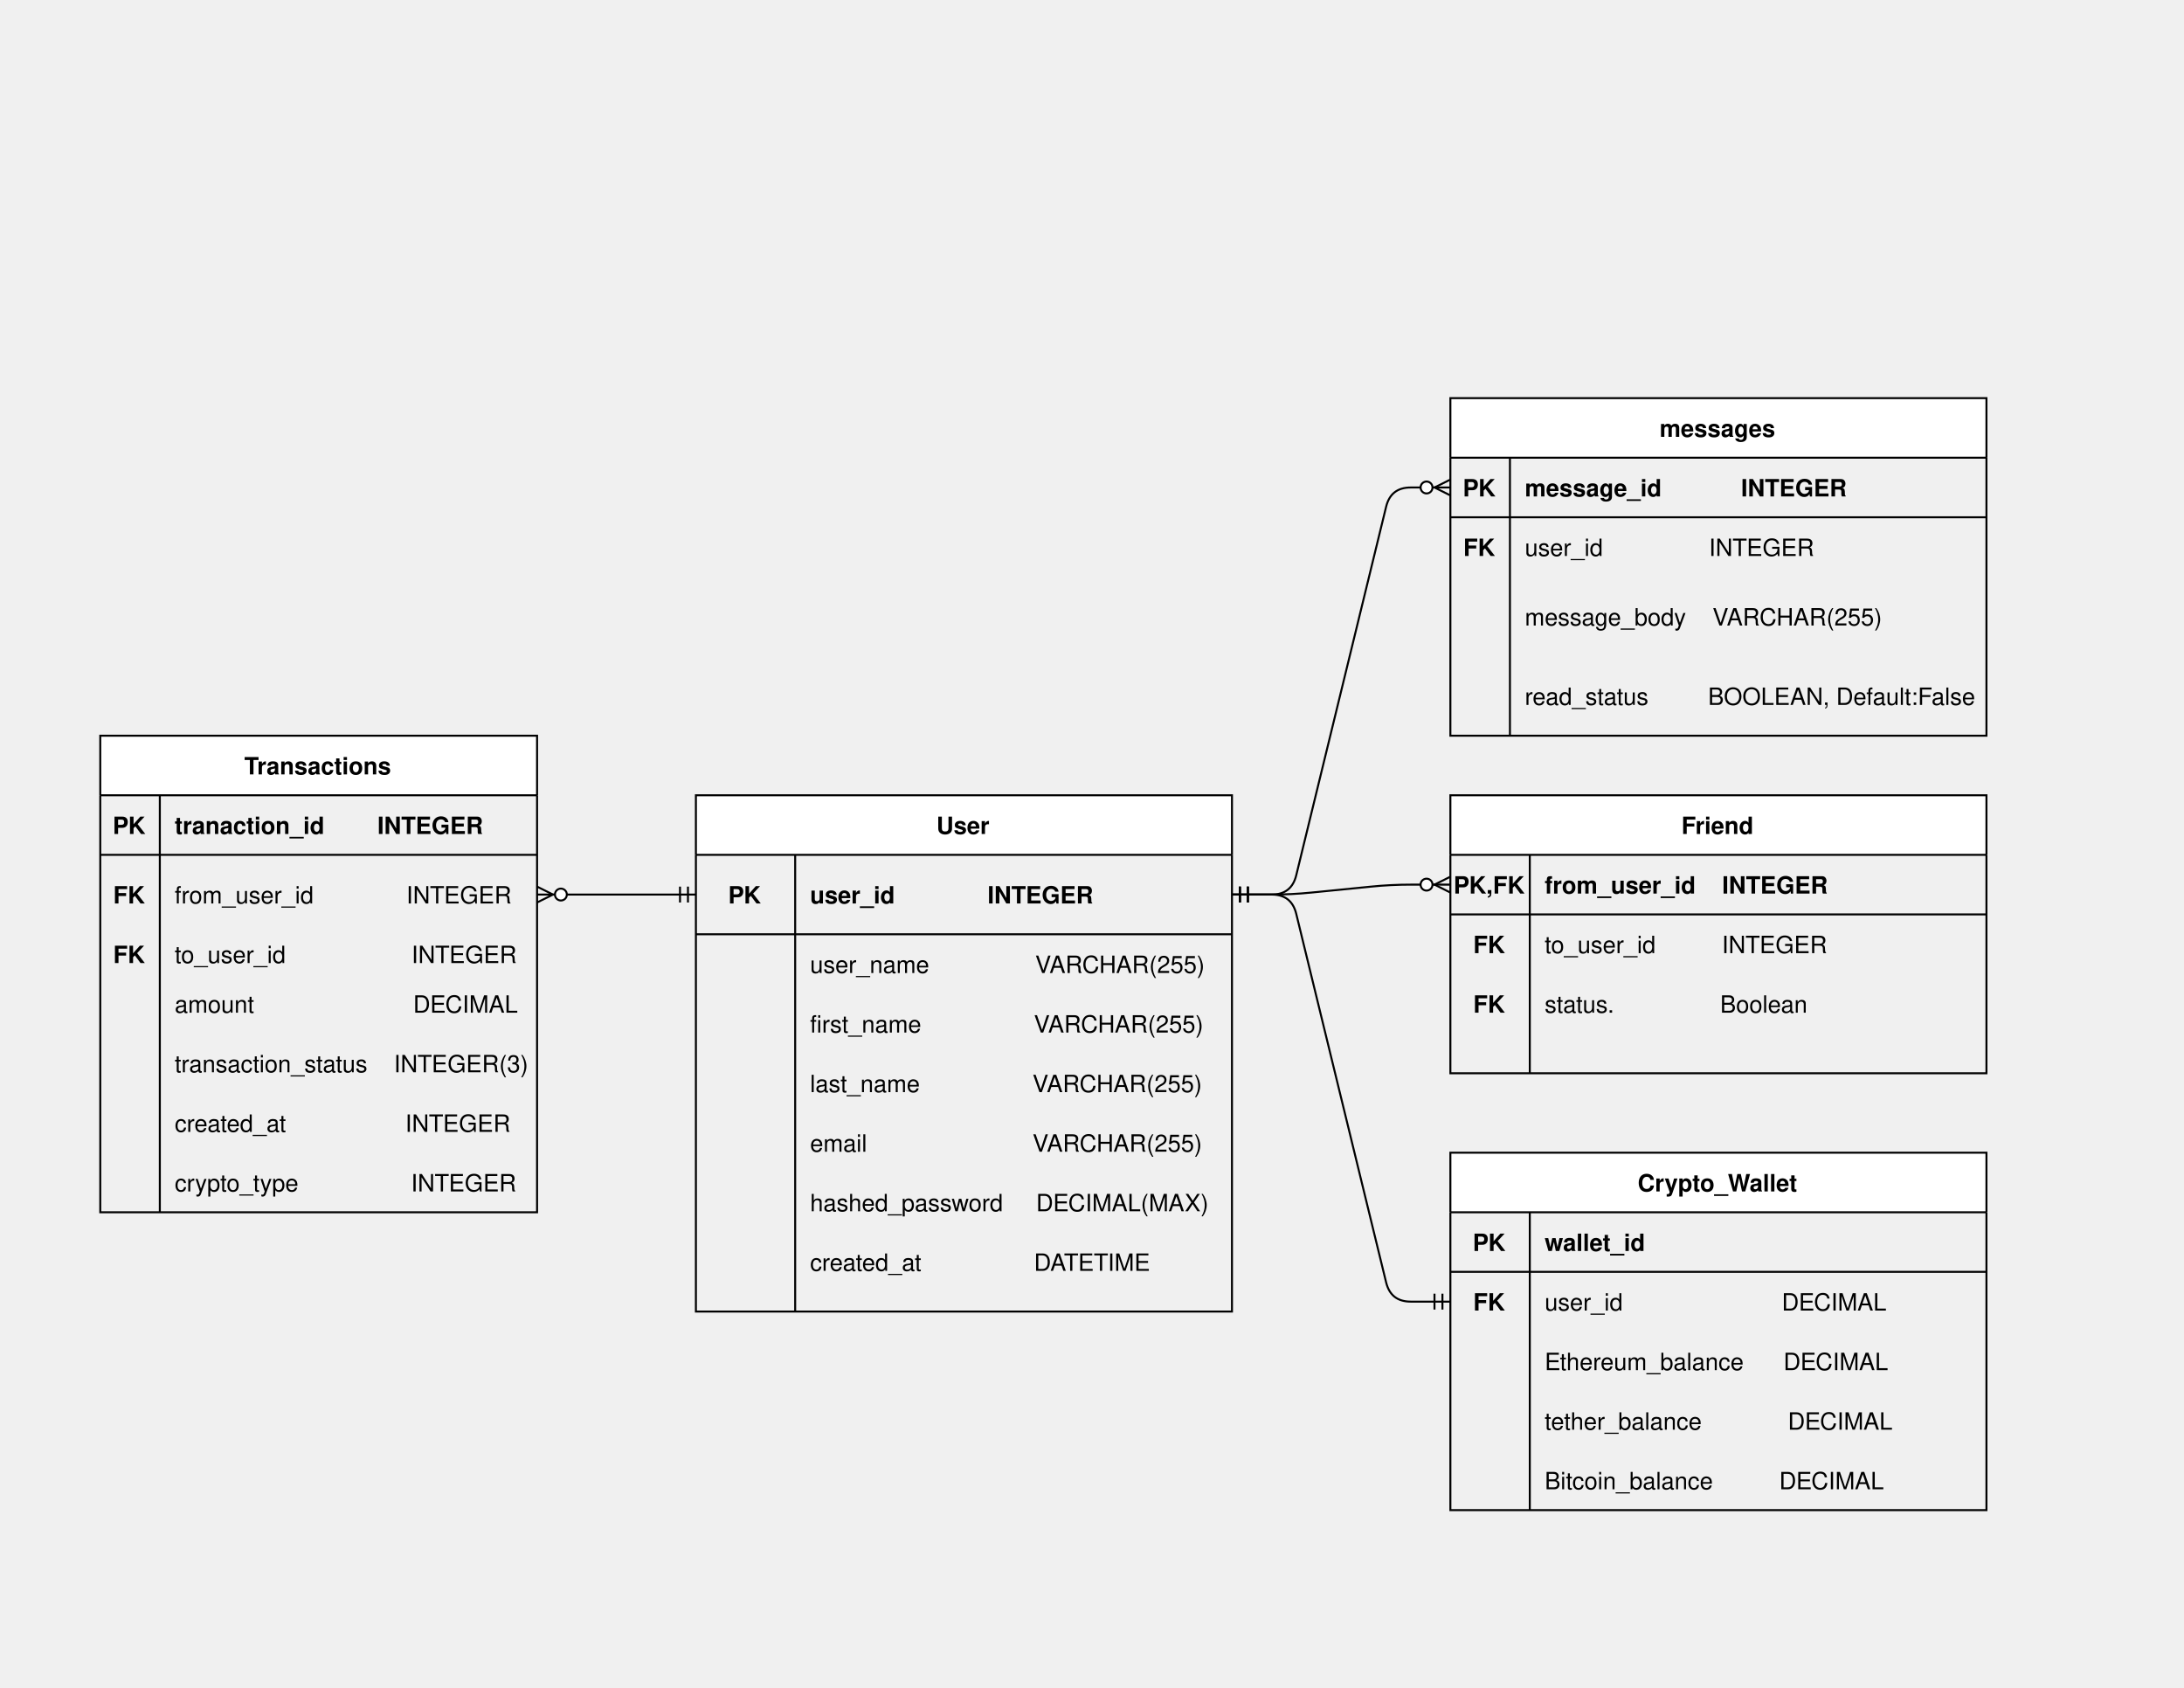
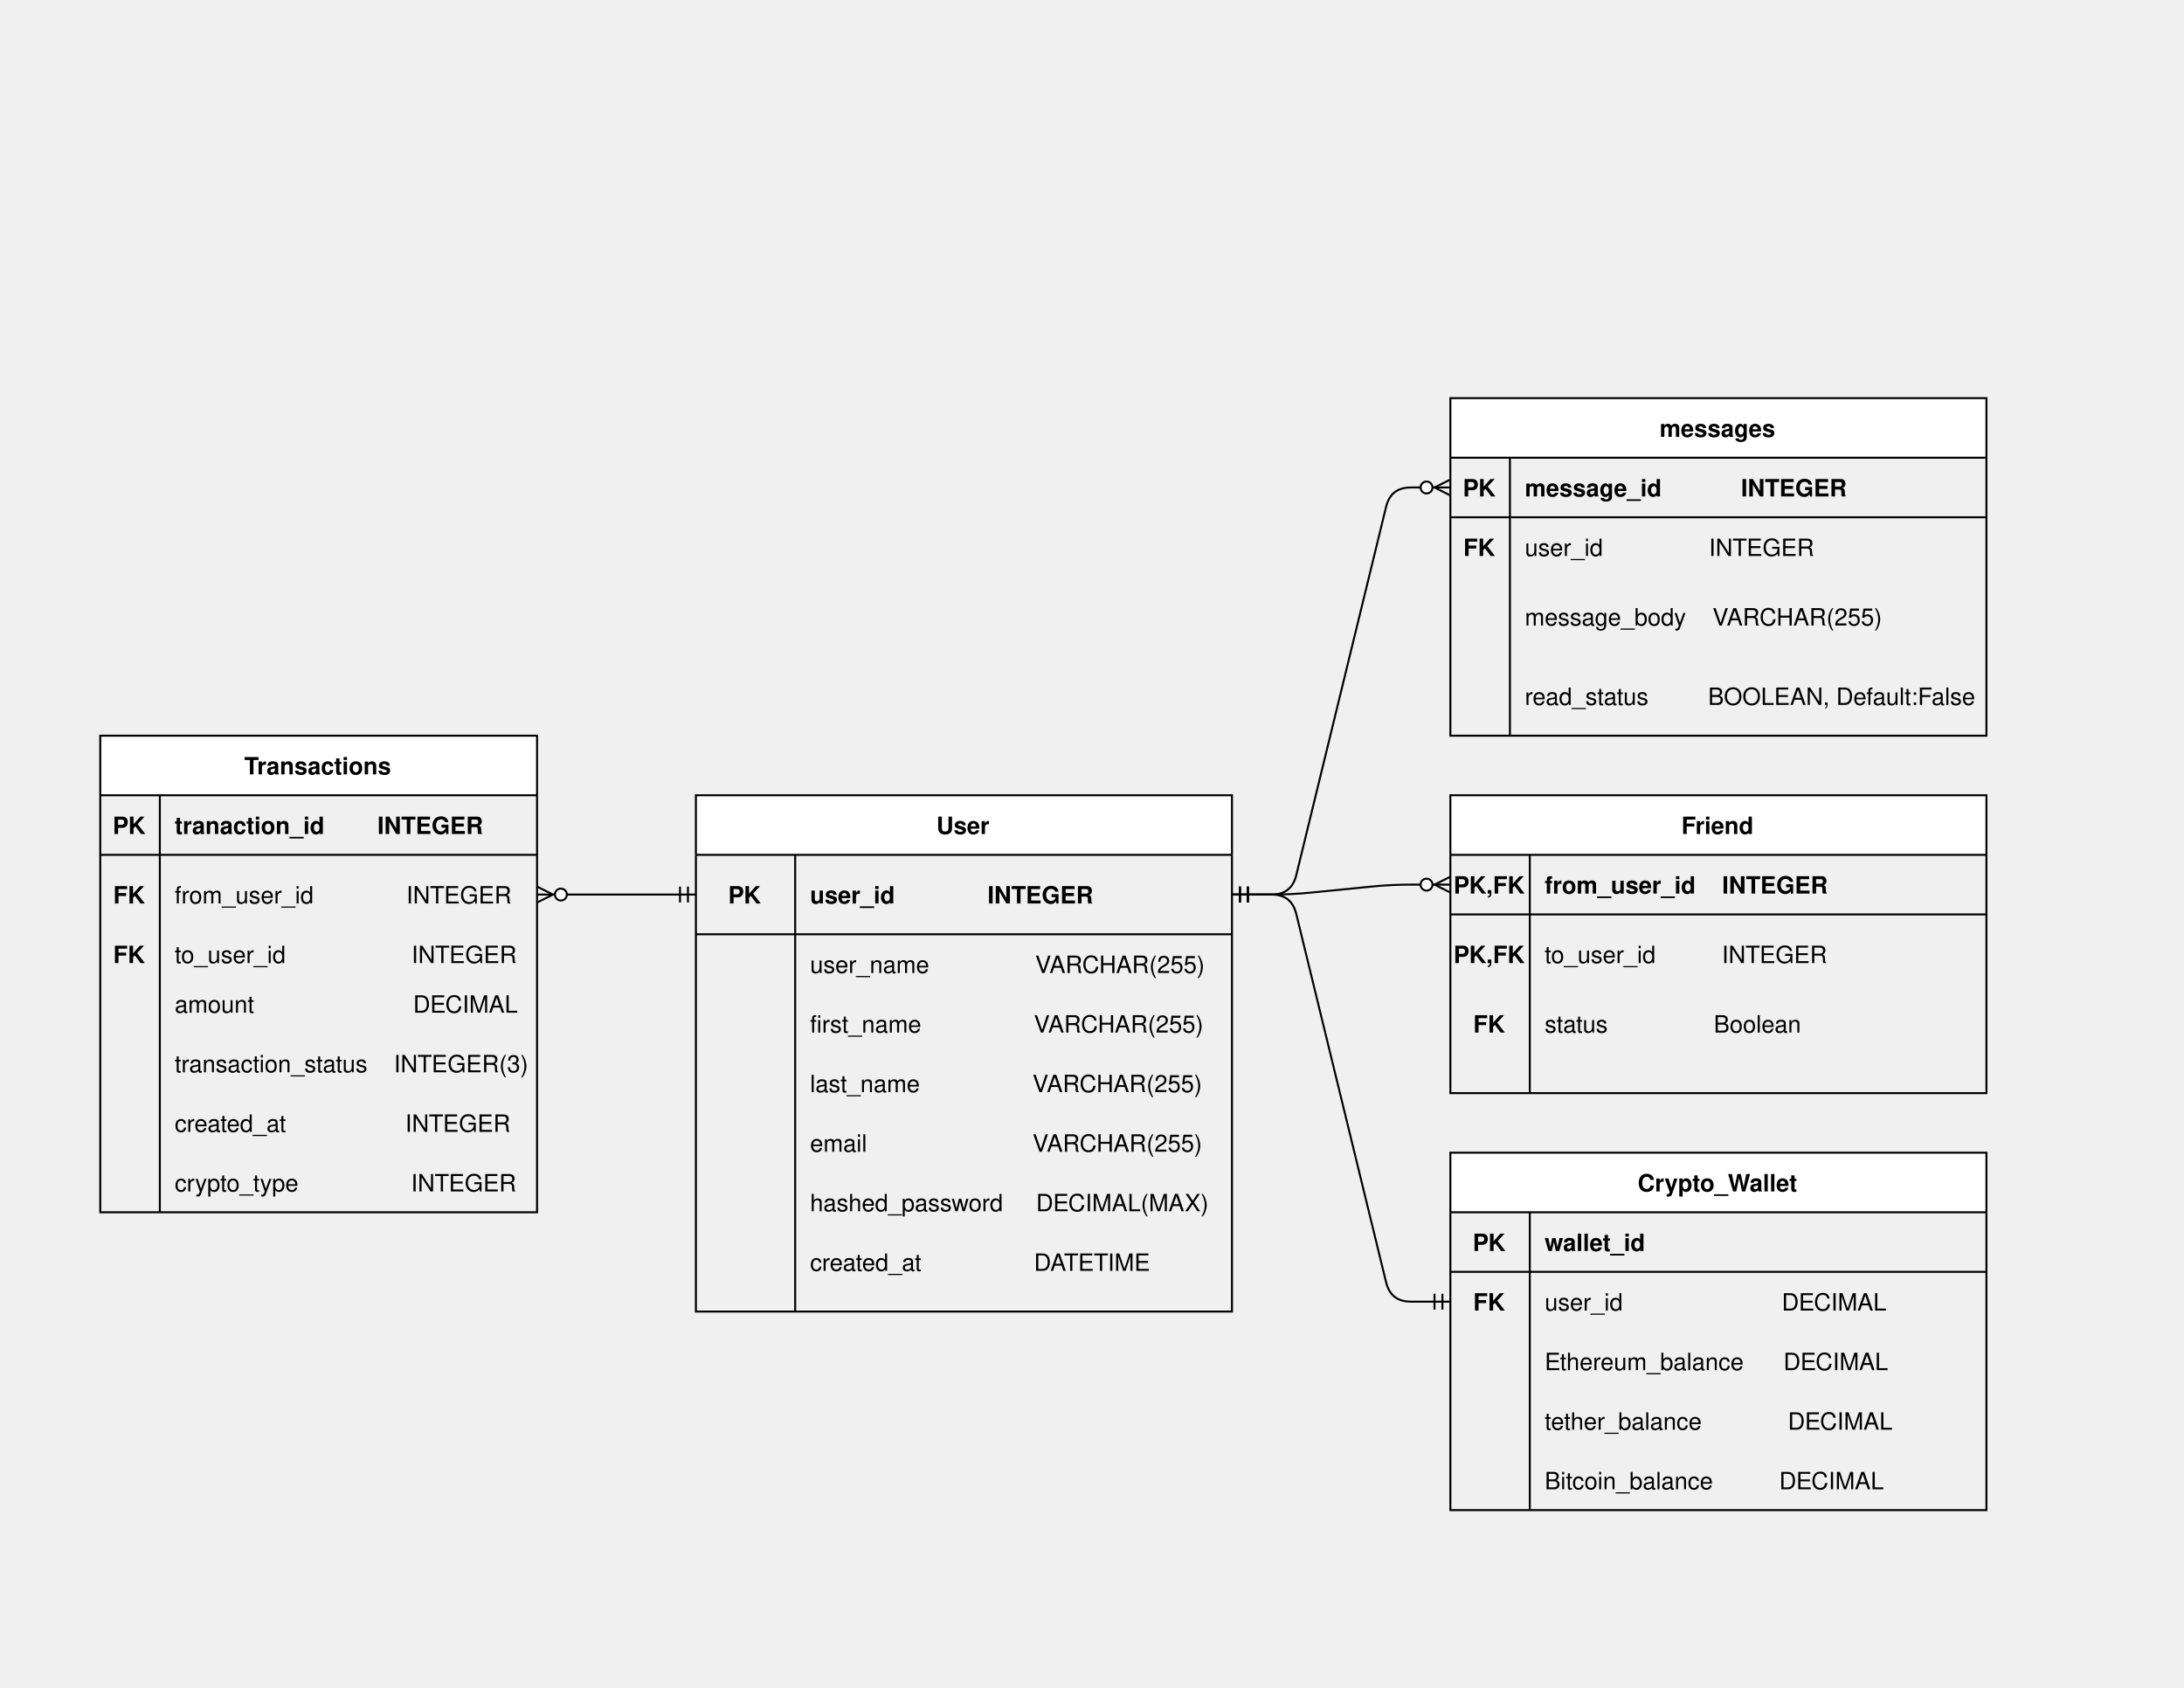
- <svg xmlns="http://www.w3.org/2000/svg" version="1.1" width="1100px" height="850px" viewBox="-0.5 -0.5 1100 850" content="&lt;mxfile host=&quot;app.diagrams.net&quot; modified=&quot;2021-07-26T22:18:26.693Z&quot; agent=&quot;5.0 (Macintosh; Intel Mac OS X 10_15_7) AppleWebKit/537.36 (KHTML, like Gecko) Chrome/91.0.447.164 Safari/537.36&quot; etag=&quot;6MCO_M-7UDGuQiETce81&quot; version=&quot;14.9.2&quot; type=&quot;browser&quot;&gt;&lt;diagram id=&quot;KQkEEHzZzTltoIDI5ROy&quot; name=&quot;Page-1&quot;&gt;7Z1bc5s4FMc/jWe6D80YML482o7TdjeXrpNum33JKEax2cXIC3Jj99OvMGAbS9jiIu6djgcECND/8AOdc6S0lPFy88kCq8Ud0qDRktvapqVct2S511bIr1OwdQtUZeAWzC1dc4ukQ8Gj/gt6hW2vdK1r0A7siBEysL4KFs6QacIZDpQBy0Lvwd3ekBE86wrMIVXwOAMGXfpd1/DCK5Xa7cOGz1CfL7xT91VvwxL4O3sF9gJo6P2oSJm0lLGFEHaXlpsxNJy289vFPe4mZOv+wixoYp4DHjB41tRl5/f/Hjqd+4e5Dab9j14tP4Gx9m74mw0t74Lx1m8Fcu0rZxGDV6doZGNgYU8spU0KSPNjoJvkUOVa2q0bBljZ+m53t2ShG9ot2KI19ivy10Zv+gZqU1crZ18i2y2pzFl1Kn8jlT96F+NsBoY+N8nyjNy5c8aRBW1yLbfAxt4edNv4NwotDDdHRV5bfYJoCbG1Jbt4WxVfSM9wO77i7wczIObtli2OLEDueoXAM735vu6DOmTBEyiCWDIlVqhQ5NaxDowpeSSAOd9pFpTEaVfNQqsnYM0h9gpWSHdadPKTNNu+8XXDGCMDOcqayHRqwmjlbTTgm3/sK8IYLX0BvebYV7prCnVE/pPGGbev1JZKLndM1qXDOvnv7G7hMTJtbBF7cuqARNZ36EjLkPWsUV/W2tNW4ZS2I0pZhVL26x/RtN3RDxy0jSxb+0S204cOkeZ8M3YAW+iaBk1+PWRuPY4EULNs/w7V/muCwRdyzFhuDclZ2/EWvtw/TT5NpjlL6fPS3Xdkr8BMN+e37pHdvLTeBHU+fvbkLLVXS0HVU01LQNUeJ1UVUcp2Eyqb+oMINd2vL+FjpnKLcQGpwhq/x0aqCZbQw6Ow37+G0/Hn4fSDrKq/FR29mdhARNQKs4l+g1oxqJV4OyfCpB1Ul7V9bjXyYq3vLDlq/TfdsnEmtK0Vc/ltoSjMlWgXTwPddKDL6zYQp21Sj1CBqSvx65Ebdmm3jQGC1D3jHYj6K9eLtBH0Lwpq+/RruEFtOqjt5o3aftLXaIFRu7fb4qK2T7/p4BLoRkL/bEIm1wTFEeyjMCimX80NitNB8SB3FNPRmuqgWOHWIzcU0wGTBbAXUHtZAdt+R5Z2hqfXk/GXu+Hth7vhj0oTk1/GohBTaid14TXIDEHmXsj8HAUMD2FlmHmw3OJCU2K44WYWBJhgE2BxzoLr4dPk6cvdpMKsjSJ/YWBLf8LcWDo0tVCdapR51/ObPWrmnSQsR0QqR5JIAVLvOtxqR8y9E/cs0mkiTvLd+KZCGXhSrHyRTqYy0AkjbxZavoQm4tUvty6CipuggscPl5Kpqk3Khyhw5u4Sl+gOY+7M5OhVBB9ITnVi5YBkyk+Z7uFhFE7P8ictJwFp5DSOLEH697fNr+Xj9v6hc/f789dn5Z/Bn/9+7DXeGbZk3GwNBWmWDm2mtoy4cUlBekGdM5adC0jZatCeGtLpxmv7Kq1g4wghAwKzvIBNU+aifKnKdP/jyQKmDWZYJ0QKFatGjpmTEZEKa4AHy40mbuyOXI7uRf5+mb11J/LLZOojlekvnkoNiozVpcgUiQr9XUJM0HSJeOhVcP+WpGORj8ibVthjt8+4yEb0Jl9cFFJZHptMh7oqclU6GhfVUfi/bi7gVZwadI7aeY/35aAwtU9JkJsAsRGEjohYccInTWBrEBuGWOZASGafRJi4dKi4sozlj1lcYKw4NejgbkyvOP9CDZjLL3xE5gozhEGTEC6Muaz0xkxdBYMyZoTHIe4gVnp4pk6DAf3+A0u0NjH/R2u0b17OREg38bzCUI5gG0XxNey/1hoqp0/l/JNc22UcMxkrPWRvx8XlstSmnT/4EOB6cWOcodkgH5Qqj9eJImAO8GQGVBsvQohk3DgNZ2c/Q3ayxU2acF4QdMbJFFBC0nUyICf7emgfQpShO9WcMjTd5JAwyYvC2l45xn+UkbX7md5zY22vjPOEppV8pxaLtT06C2tmbVcYveDtimNSpbh+glpSN0z8olCXI+UZanPoPwbkZnW8nUIDOB2ayWGL+7C4qXkSueHRAi8N79mCpjZ0/kwEWZ1Mf0ELPaE7YG5bXkLfYdsSmNrDTlO40fEP/0kly8/OMsGou3a9Odp0vfVXTNIgP/bnJCtHRzmrh8N2a/5x7g07dxkqrVdko7U1g+c47O6H/bdO2H7K5Y7rvrsUGH3pF1o7BX4Gr5hlHN45vjpvqSOz8+HvZ02c/j0F9069ow4mRlXUUS5U5DYFVdHOVvc3Ht98GQMLi2G/vi22o9mib/dSBLvPwX6ly680ofbb7QXNrqN2rgZH//rxrLmnDgLVqIGTqP2zJxFt6fRbewltG8xhVfKmL7xeow1ol1lJCt0BS8CAgfZEvWhLMkpTeBp1nI8o6Xz3hpVGfVlqYZ9UjDGbJUqqjqVP/+LrINMeDmOcpsfKGBnVJe/O5KN8ePdGVoJPpt8bzcYwmsRrURBmJV7nCGFf2PKnCMbRKsfAKPt66MywYH5gWr91d/JHD6jmy+MmviqKx6wR95d5nEY+PlvpGgdb5XjBVnFa0E4z//P4FWlbGqXVmIM7TemS8VSYsj36q6fhaTo8Zf4lmhyB2kuabF9ioLpmXhyg9ujPGAsCLTTfL2xh9PBwOxneO1Yvt6/hG1gb5NKHN8CwYb24G6ZwQbnLGGZK6dWEoZKEoeL6HTMOQ6nBKrgDT91gRYpyUpHg4JJCB5fGbkrId2AYEIfCp8YRJpWVwMqcMrkvDDtNTCn2G0aJHlPKdMI6pXZRJIUjipSjr8r/eDgS5H0HR8eLWfCPs3yE25wVLTgL3VX76J/vLs5G1yYmJAqiWU6fzNaW9ofUKArU4YgC5QnUS0GhtCeNYC6UftBympZRDmKrzTwTooid+zzNakWmmYijjWvXheW1SofwJngBLbhevrwCA5izc4NHasnZMEVLwtmkg7YazoZxljmfT7agpV1+9QFtt9igpd16GDqk5cDsxYV6cjhE8HJw2O9GNxxOn8OsGXwy5XC3IhP4xBHHNezCcrhLe49GOp4Rs44F4lqSN0zicpBXzXx49CF2X9egPofXUuzYaN8H4sd51RPr4h4bfVJR57Si2EF9smohhI93t8BqcYc06OzxPw==&lt;/diagram&gt;&lt;/mxfile&gt;" style="background-color: rgb(255, 255, 255);">
+ <svg xmlns="http://www.w3.org/2000/svg" version="1.1" width="1100px" height="850px" viewBox="-0.5 -0.5 1100 850" content="&lt;mxfile host=&quot;app.diagrams.net&quot; modified=&quot;2021-07-27T16:31:09.885Z&quot; agent=&quot;5.0 (Macintosh; Intel Mac OS X 10_15_7) AppleWebKit/537.36 (KHTML, like Gecko) Chrome/91.0.447.164 Safari/537.36&quot; etag=&quot;ZDAZQyqhqcGamUM6Y7bB&quot; version=&quot;14.9.2&quot; type=&quot;browser&quot;&gt;&lt;diagram id=&quot;KQkEEHzZzTltoIDI5ROy&quot; name=&quot;Page-1&quot;&gt;7Z1tl5o4FMc/jed0X7RHQXx4qY7Tdnem03Wm286+mZORqOwicSF2tJ9+gxAVEzCA4Ul65lgIECH/yw9y701sqKPl5qMNVot7pEOzoTT1TUO9aShKq9lskf/ckq1Xoql+wdw2dH+nQ8Gj8QvSI/3StaFDJ7AjRsjExipYOEWWBac4UAZsG70Fd5shM/itKzCHTMHjFJhs6XdDxwu/lFzYYcMnaMwX/lf3NH/DEtCd/QJnAXT0dlSkjhvqyEYIe0vLzQiabuPRdvGOuw3Zuj8xG1pY5IAHDJ51bdn+/b+HdvvLw9wBk957v5afwFz7F/zNgbZ/wnhLW4Gc+8pdxODVLRo6GNjYF0ttkgLS/BgYFjlUvWnt1k0TrBxjt7tXsjBM/Q5s0RrTiujacGZsoD7xtHL3JbLdkcrcVbfyGan80T8ZdzMwjblFlqfkyt1vHNrQIedyBxzs78G2Db1QaGO4OSry2+ojREuI7S3Zxd+qUiF9w21Txd8OZqB0/bLFkQUoHb8Q+KY339d9UIcs+ALFEEthxAoVilw6NoA5IbcEsOY7zYKSuO2q22j1BOw5xH7BChlui45/kmbbN75hmiNkIldZC1luTRit/I0mnNFjXxHGaEkF9JtjX+muKbQh+SONM2p+0BoaOd0RWW8d1smfu7uNR8hysE3sya0DElnfoCstR9ZIoz6vta+tKihtW5ayKqPs1z/iabujHzhoG1u25olspzcdIs05M3cAWxi6Di1xPRRhPY4E0LJs/zbT/muCwRdyzEhpDMi3NpMtfP7yNP44nuQsJeWlt+/QWYGpYc3vvCM7eWm9Cep8fO8pWWqvlYKqp5qWgKpdQaqqspTtpFT24jci1A1aX8rbTBMW4wxSpTV+l49UCyyhj0dpn38NJqNPg8k7RdN+Kzp6M7GBmKiVZhO9GrVyUNsS7ZxIk7ZfXdb2hNXIi7XUWXLU+jPDdnAmtL0q5orbQlGY22JdPDV0LwNdUbeBPG3TeoQKTN2WuB65YZd125ggSN0I70DcT+W6SBtD/6Kgtsc+hmvUXga1nbxR20v7GC0wavd2W1zU9tgnHVwCw0zpn03J5CtBcQz7KAyK2UdzjeLLoLifO4rZaE11UKwK65EbitmAyQI4C6i/rIDjvCFbj+DpzXj0+X5w9+5+8KPSxBSXsSjEbDXTuvBqZIYgcy9kfo4CjoewMsw8WG5xodniuOGmNgSYYBNgec6Cm8HT+Onz/bjCrI0jf2Fgy77C3NoGtPRQna4o865Lmz1u5l1Lk6ZXOZJECpB61xZWO2bunbx7kU0TcZPvRrcVysBrJcoXaWcqA5swMrPR8iU0Ee/6cutiqLgJKnh8c6mZqlqnfMgCp6hLXFriZIvtMBYDnAJdi+BdKShRokQQHkSlSaKw3TyMwhFa/szlNDSNncshStNLyPv3t82v5eP2y0P7/vfnr8/qP/0//33frV00smiaaQYdV1xO9LgCJI2240K8jvLVYP01pOuN186lIo5DhEwIrGoANq3KRXldVdhOyJMNLAdMsUGIFCrWFXlnToZFqrxRHjxfmsSXnnL0MfJ3zuytO5VzJlNHqcLvY1TFL6Mk6lJkikSVfS0hJmh5RDz0KoQ/S9KxyEfkTSPsttunXWQjep00LgupPLdNpuNdVaWK/YxoM06NV3lqsIlq0W7v85FhZp+SIDcFYmMIHROx8oRPm8VWIzaWL4fbJ5EmLhsvrixjxV1tZxgrTw02wpvQKy6+cAXMFRc+JnOlGUK/zgqXxlxejmOmroJ+GdPCkxC3nyhHPFOnQZ99/oElWltY/KU13juvYDakl31eYSjHsI2i+Br2b2s1lS9P5fwzXZtpXUllwfLBjovL5VaTdf7gQ4DrJSzE6b/NvlOrPGgnjoA5wJMbY629CPLY2cuQnXxx02adFxCd0VZcCHLyT5H1IcQZv1PNeUNTJIfI8x5IM4FuOQaBlJG1++nec2Ntt4yThSbKvUs0FCRT1nbZLKypvV1h9IK3K4GZlZL6CapP3RjiF4W6AinPUJ9DehuQ6zfwdgJN4HZoxoct3s3ipea1yAUPF3hp+vcWtPSB+1sRZHU8+QVt9ITugbVt+Al9h21LYOkPO03hxsA/6J1Klp/dZYJRb+1mc7TpZktXLNIgP/bfSVaOjnJXD4ft1uhxrLj+ze6gtT2FUST29sP0IRO2H42fui0pioR9dykwBJMW2jsFfsLA+fKMw/+Or+5T6sjsKPxp1sTpjyp4l+4fdTAxpqK2eqYir22Yina2ur/w5ObLGV1YDPulttiMZ4vU7lsx7F6+/dKRcYWx3043aHZtrf2hf/Svl8yau1o/UI0W+BKtF/klsi2dfWovoeOAOazzphvsqHaFl6TQ6fMEDBhoV9aDtiRDNTNNo4429FRp1OellvZKFTJwM9e33mT5ttGGXNweDmecps/KBBnVJe/O5KN8ePdGUYN3Ju2NZmMYdeK1LAjzEq9zhDAVtlopgtFGXWAgs5lhwfzAS31elZM/wa8uFo3HdXxVFo9588ie57G0uRWUawm2KhcLtsrTgnWa0dfjV6RvWZRWbyLutNKl46m8GUzYt56ap5fhKffnaHIEajdtsn1ZgLq36eICtcu+xtgQ6KH5fmELw4eHu/Hgi2v1SvMGzsDaJKc+uAWmAyvM3RgKF5S7nGGmjF51GKohHoaK9D8VOAylBasQDjx1ghWp6klFkoNLKhtcGnkpId+BaUIcCp8rjjBpvARW7rzJPWnYqWNKYk8Y9SIxpUznq1OrHUVSk0WRcvRV0ZeHI0HednB0vZgFfznLR7hNpGjBWeg+NI/+UXdxNrrWMSFZEM3yZwX52rL+kKpGgdrJokB5AvVcUOjSk0ZwFyo1aDmtZZSD2Fo9z4QsYmf564N8bSs4zUS0EZeG1xobwhvjBbThevnyCkxgTaMGj1SfszEULQln0w7aqjkbxlnufD7ZgpZ1+VUUtB1hcYoCWtath6FLWgHMnl24Ag6LC14ODtNudM3hy3OYN4NPphzuVHACn2grLg2HO6z3aGjgKTHrRCCuPnljSFwO8mqZD48+xO6vJKhPvVOFCeqr1AdC47ynP3srPDb6pKL2aUWJg/pk1UYIH+9ug9XiHunQ3eN/&lt;/diagram&gt;&lt;/mxfile&gt;" style="background-color: rgb(255, 255, 255);">
  <defs>
    <clipPath id="mx-clip-350-430-50-40-0">
      <rect x="350" y="430" width="50" height="40" />
    </clipPath>
    <clipPath id="mx-clip-406-430-214-40-0">
      <rect x="406" y="430" width="214" height="40" />
    </clipPath>
    <clipPath id="mx-clip-406-470-214-30-0">
      <rect x="406" y="470" width="214" height="30" />
    </clipPath>
    <clipPath id="mx-clip-406-500-214-30-0">
      <rect x="406" y="500" width="214" height="30" />
    </clipPath>
    <clipPath id="mx-clip-406-530-214-30-0">
      <rect x="406" y="530" width="214" height="30" />
    </clipPath>
    <clipPath id="mx-clip-406-560-214-30-0">
      <rect x="406" y="560" width="214" height="30" />
    </clipPath>
    <clipPath id="mx-clip-406-590-214-30-0">
      <rect x="406" y="590" width="214" height="30" />
    </clipPath>
    <clipPath id="mx-clip-406-620-214-30-0">
      <rect x="406" y="620" width="214" height="30" />
    </clipPath>
    <clipPath id="mx-clip-730-430-40-30-0">
      <rect x="730" y="430" width="40" height="30" />
    </clipPath>
    <clipPath id="mx-clip-776-430-224-30-0">
      <rect x="776" y="430" width="224" height="30" />
    </clipPath>
-     <clipPath id="mx-clip-730-460-40-30-0">
-       <rect x="730" y="460" width="40" height="30" />
-     </clipPath>
-     <clipPath id="mx-clip-776-460-224-30-0">
-       <rect x="776" y="460" width="224" height="30" />
-     </clipPath>
-     <clipPath id="mx-clip-730-490-40-30-0">
-       <rect x="730" y="490" width="40" height="30" />
-     </clipPath>
-     <clipPath id="mx-clip-776-490-224-30-0">
-       <rect x="776" y="490" width="224" height="30" />
+     <clipPath id="mx-clip-730-460-40-40-0">
+       <rect x="730" y="460" width="40" height="40" />
+     </clipPath>
+     <clipPath id="mx-clip-776-460-224-40-0">
+       <rect x="776" y="460" width="224" height="40" />
+     </clipPath>
+     <clipPath id="mx-clip-730-500-40-30-0">
+       <rect x="730" y="500" width="40" height="30" />
+     </clipPath>
+     <clipPath id="mx-clip-776-500-224-30-0">
+       <rect x="776" y="500" width="224" height="30" />
    </clipPath>
    <clipPath id="mx-clip-50-400-30-30-0">
      <rect x="50" y="400" width="30" height="30" />
    </clipPath>
    <clipPath id="mx-clip-86-400-184-30-0">
      <rect x="86" y="400" width="184" height="30" />
    </clipPath>
    <clipPath id="mx-clip-50-430-30-40-0">
      <rect x="50" y="430" width="30" height="40" />
    </clipPath>
    <clipPath id="mx-clip-86-430-184-40-0">
      <rect x="86" y="430" width="184" height="40" />
    </clipPath>
    <clipPath id="mx-clip-50-470-30-20-0">
      <rect x="50" y="470" width="30" height="20" />
    </clipPath>
    <clipPath id="mx-clip-86-470-184-20-0">
      <rect x="86" y="470" width="184" height="20" />
    </clipPath>
    <clipPath id="mx-clip-86-490-184-30-0">
      <rect x="86" y="490" width="184" height="30" />
    </clipPath>
    <clipPath id="mx-clip-86-520-184-30-0">
      <rect x="86" y="520" width="184" height="30" />
    </clipPath>
    <clipPath id="mx-clip-86-550-184-30-0">
      <rect x="86" y="550" width="184" height="30" />
    </clipPath>
    <clipPath id="mx-clip-86-580-184-30-0">
      <rect x="86" y="580" width="184" height="30" />
    </clipPath>
    <clipPath id="mx-clip-730-230-30-30-0">
      <rect x="730" y="230" width="30" height="30" />
    </clipPath>
    <clipPath id="mx-clip-766-230-234-30-0">
      <rect x="766" y="230" width="234" height="30" />
    </clipPath>
    <clipPath id="mx-clip-730-260-30-30-0">
      <rect x="730" y="260" width="30" height="30" />
    </clipPath>
    <clipPath id="mx-clip-766-260-234-30-0">
      <rect x="766" y="260" width="234" height="30" />
    </clipPath>
    <clipPath id="mx-clip-766-290-234-40-0">
      <rect x="766" y="290" width="234" height="40" />
    </clipPath>
    <clipPath id="mx-clip-766-330-234-40-0">
      <rect x="766" y="330" width="234" height="40" />
    </clipPath>
    <clipPath id="mx-clip-730-610-40-30-0">
      <rect x="730" y="610" width="40" height="30" />
    </clipPath>
    <clipPath id="mx-clip-776-610-224-30-0">
      <rect x="776" y="610" width="224" height="30" />
    </clipPath>
    <clipPath id="mx-clip-730-640-40-30-0">
      <rect x="730" y="640" width="40" height="30" />
    </clipPath>
    <clipPath id="mx-clip-776-640-224-30-0">
      <rect x="776" y="640" width="224" height="30" />
    </clipPath>
    <clipPath id="mx-clip-776-670-224-30-0">
      <rect x="776" y="670" width="224" height="30" />
    </clipPath>
    <clipPath id="mx-clip-776-700-224-30-0">
      <rect x="776" y="700" width="224" height="30" />
    </clipPath>
    <clipPath id="mx-clip-776-730-224-30-0">
      <rect x="776" y="730" width="224" height="30" />
    </clipPath>
  </defs>
  <g>
    <path d="M 350 430 L 350 400 L 620 400 L 620 430" fill="#ffffff" stroke="#000000" stroke-miterlimit="10" pointer-events="all" />
    <path d="M 350 430 L 350 660 L 620 660 L 620 430" fill="none" stroke="#000000" stroke-miterlimit="10" pointer-events="none" />
    <path d="M 350 430 L 620 430" fill="none" stroke="#000000" stroke-miterlimit="10" pointer-events="none" />
    <path d="M 400 430 L 400 660" fill="none" stroke="#000000" stroke-miterlimit="10" pointer-events="none" />
    <g fill="#000000" font-family="Helvetica" font-weight="bold" pointer-events="none" text-anchor="middle" font-size="12px">
      <text x="484.5" y="419.5">User</text>
    </g>
    <path d="M 350 430 M 620 430 M 620 470 L 350 470" fill="none" stroke="#000000" stroke-miterlimit="10" pointer-events="none" />
    <path d="M 350 430 M 400 430 M 400 470 M 350 470" fill="none" stroke="#000000" stroke-miterlimit="10" pointer-events="none" />
    <g fill="#000000" font-family="Helvetica" font-weight="bold" pointer-events="none" clip-path="url(#mx-clip-350-430-50-40-0)" text-anchor="middle" font-size="12px">
      <text x="374.5" y="454.5">PK</text>
    </g>
    <path d="M 400 430 M 620 430 M 620 470 M 400 470" fill="none" stroke="#000000" stroke-miterlimit="10" pointer-events="none" />
    <g fill="#000000" font-family="Helvetica" font-weight="bold" pointer-events="none" clip-path="url(#mx-clip-406-430-214-40-0)" font-size="12px">
      <text x="407.5" y="454.5">user_id              INTEGER</text>
    </g>
    <path d="M 350 470 M 620 470 M 620 500 M 350 500" fill="none" stroke="#000000" stroke-miterlimit="10" pointer-events="none" />
    <path d="M 350 470 M 400 470 M 400 500 M 350 500" fill="none" stroke="#000000" stroke-miterlimit="10" pointer-events="none" />
    <path d="M 400 470 M 620 470 M 620 500 M 400 500" fill="none" stroke="#000000" stroke-miterlimit="10" pointer-events="none" />
    <g fill="#000000" font-family="Helvetica" pointer-events="none" clip-path="url(#mx-clip-406-470-214-30-0)" font-size="12px">
      <text x="407.5" y="489.5">user_name                VARCHAR(255)</text>
    </g>
    <path d="M 350 500 M 620 500 M 620 530 M 350 530" fill="none" stroke="#000000" stroke-miterlimit="10" pointer-events="none" />
    <path d="M 350 500 M 400 500 M 400 530 M 350 530" fill="none" stroke="#000000" stroke-miterlimit="10" pointer-events="none" />
    <path d="M 400 500 M 620 500 M 620 530 M 400 530" fill="none" stroke="#000000" stroke-miterlimit="10" pointer-events="none" />
    <g fill="#000000" font-family="Helvetica" pointer-events="none" clip-path="url(#mx-clip-406-500-214-30-0)" font-size="12px">
      <text x="407.5" y="519.5">first_name                 VARCHAR(255)</text>
    </g>
    <path d="M 350 530 M 620 530 M 620 560 M 350 560" fill="none" stroke="#000000" stroke-miterlimit="10" pointer-events="none" />
    <path d="M 350 530 M 400 530 M 400 560 M 350 560" fill="none" stroke="#000000" stroke-miterlimit="10" pointer-events="none" />
    <path d="M 400 530 M 620 530 M 620 560 M 400 560" fill="none" stroke="#000000" stroke-miterlimit="10" pointer-events="none" />
    <g fill="#000000" font-family="Helvetica" pointer-events="none" clip-path="url(#mx-clip-406-530-214-30-0)" font-size="12px">
      <text x="407.5" y="549.5">last_name                 VARCHAR(255)</text>
    </g>
    <path d="M 350 560 M 620 560 M 620 590 M 350 590" fill="none" stroke="#000000" stroke-miterlimit="10" pointer-events="none" />
    <path d="M 350 560 M 400 560 M 400 590 M 350 590" fill="none" stroke="#000000" stroke-miterlimit="10" pointer-events="none" />
    <path d="M 400 560 M 620 560 M 620 590 M 400 590" fill="none" stroke="#000000" stroke-miterlimit="10" pointer-events="none" />
    <g fill="#000000" font-family="Helvetica" pointer-events="none" clip-path="url(#mx-clip-406-560-214-30-0)" font-size="12px">
      <text x="407.5" y="579.5">email                         VARCHAR(255)</text>
    </g>
    <path d="M 350 590 M 620 590 M 620 620 M 350 620" fill="none" stroke="#000000" stroke-miterlimit="10" pointer-events="none" />
    <path d="M 350 590 M 400 590 M 400 620 M 350 620" fill="none" stroke="#000000" stroke-miterlimit="10" pointer-events="none" />
    <path d="M 400 590 M 620 590 M 620 620 M 400 620" fill="none" stroke="#000000" stroke-miterlimit="10" pointer-events="none" />
    <g fill="#000000" font-family="Helvetica" pointer-events="none" clip-path="url(#mx-clip-406-590-214-30-0)" font-size="12px">
      <text x="407.5" y="609.5">hashed_password     DECIMAL(MAX)</text>
    </g>
    <path d="M 350 620 M 620 620 M 620 650 M 350 650" fill="none" stroke="#000000" stroke-miterlimit="10" pointer-events="none" />
    <path d="M 350 620 M 400 620 M 400 650 M 350 650" fill="none" stroke="#000000" stroke-miterlimit="10" pointer-events="none" />
    <path d="M 400 620 M 620 620 M 620 650 M 400 650" fill="none" stroke="#000000" stroke-miterlimit="10" pointer-events="none" />
    <g fill="#000000" font-family="Helvetica" pointer-events="none" clip-path="url(#mx-clip-406-620-214-30-0)" font-size="12px">
      <text x="407.5" y="639.5">created_at                 DATETIME</text>
    </g>
    <path d="M 730 430 L 730 400 L 1000 400 L 1000 430" fill="#ffffff" stroke="#000000" stroke-miterlimit="10" pointer-events="none" />
-     <path d="M 730 430 L 730 540 L 1000 540 L 1000 430" fill="none" stroke="#000000" stroke-miterlimit="10" pointer-events="none" />
+     <path d="M 730 430 L 730 550 L 1000 550 L 1000 430" fill="none" stroke="#000000" stroke-miterlimit="10" pointer-events="none" />
    <path d="M 730 430 L 1000 430" fill="none" stroke="#000000" stroke-miterlimit="10" pointer-events="none" />
-     <path d="M 770 430 L 770 540" fill="none" stroke="#000000" stroke-miterlimit="10" pointer-events="none" />
+     <path d="M 770 430 L 770 550" fill="none" stroke="#000000" stroke-miterlimit="10" pointer-events="none" />
    <g fill="#000000" font-family="Helvetica" font-weight="bold" pointer-events="none" text-anchor="middle" font-size="12px">
      <text x="864.5" y="419.5">Friend</text>
    </g>
    <path d="M 730 430 M 1000 430 M 1000 460 L 730 460" fill="none" stroke="#000000" stroke-miterlimit="10" pointer-events="none" />
    <path d="M 730 430 M 770 430 M 770 460 M 730 460" fill="none" stroke="#000000" stroke-miterlimit="10" pointer-events="none" />
    <g fill="#000000" font-family="Helvetica" font-weight="bold" pointer-events="none" clip-path="url(#mx-clip-730-430-40-30-0)" text-anchor="middle" font-size="12px">
      <text x="749.5" y="449.5">PK,FK</text>
    </g>
    <path d="M 770 430 M 1000 430 M 1000 460 M 770 460" fill="none" stroke="#000000" stroke-miterlimit="10" pointer-events="none" />
    <g fill="#000000" font-family="Helvetica" font-weight="bold" pointer-events="none" clip-path="url(#mx-clip-776-430-224-30-0)" font-size="12px">
      <text x="777.5" y="449.5">from_user_id    INTEGER</text>
    </g>
-     <path d="M 730 460 M 1000 460 M 1000 490 M 730 490" fill="none" stroke="#000000" stroke-miterlimit="10" pointer-events="none" />
-     <path d="M 730 460 M 770 460 M 770 490 M 730 490" fill="none" stroke="#000000" stroke-miterlimit="10" pointer-events="none" />
-     <g fill="#000000" font-family="Helvetica" font-weight="bold" pointer-events="none" clip-path="url(#mx-clip-730-460-40-30-0)" text-anchor="middle" font-size="12px">
-       <text x="749.5" y="479.5">FK</text>
-     </g>
-     <path d="M 770 460 M 1000 460 M 1000 490 M 770 490" fill="none" stroke="#000000" stroke-miterlimit="10" pointer-events="none" />
-     <g fill="#000000" font-family="Helvetica" pointer-events="none" clip-path="url(#mx-clip-776-460-224-30-0)" font-size="12px">
-       <text x="777.5" y="479.5">to_user_id          INTEGER</text>
-     </g>
-     <path d="M 730 490 M 1000 490 M 1000 520 M 730 520" fill="none" stroke="#000000" stroke-miterlimit="10" pointer-events="none" />
-     <path d="M 730 490 M 770 490 M 770 520 M 730 520" fill="none" stroke="#000000" stroke-miterlimit="10" pointer-events="none" />
-     <g fill="#000000" font-family="Helvetica" font-weight="bold" pointer-events="none" clip-path="url(#mx-clip-730-490-40-30-0)" text-anchor="middle" font-size="12px">
-       <text x="749.5" y="509.5">FK</text>
-     </g>
-     <path d="M 770 490 M 1000 490 M 1000 520 M 770 520" fill="none" stroke="#000000" stroke-miterlimit="10" pointer-events="none" />
-     <g fill="#000000" font-family="Helvetica" pointer-events="none" clip-path="url(#mx-clip-776-490-224-30-0)" font-size="12px">
-       <text x="777.5" y="509.5">status.                Boolean</text>
+     <path d="M 730 460 M 1000 460 M 1000 500 M 730 500" fill="none" stroke="#000000" stroke-miterlimit="10" pointer-events="none" />
+     <path d="M 730 460 M 770 460 M 770 500 M 730 500" fill="none" stroke="#000000" stroke-miterlimit="10" pointer-events="none" />
+     <g fill="#000000" font-family="Helvetica" font-weight="bold" pointer-events="none" clip-path="url(#mx-clip-730-460-40-40-0)" text-anchor="middle" font-size="12px">
+       <text x="749.5" y="484.5">PK,FK</text>
+     </g>
+     <path d="M 770 460 M 1000 460 M 1000 500 M 770 500" fill="none" stroke="#000000" stroke-miterlimit="10" pointer-events="none" />
+     <g fill="#000000" font-family="Helvetica" pointer-events="none" clip-path="url(#mx-clip-776-460-224-40-0)" font-size="12px">
+       <text x="777.5" y="484.5">to_user_id          INTEGER</text>
+     </g>
+     <path d="M 730 500 M 1000 500 M 1000 530 M 730 530" fill="none" stroke="#000000" stroke-miterlimit="10" pointer-events="none" />
+     <path d="M 730 500 M 770 500 M 770 530 M 730 530" fill="none" stroke="#000000" stroke-miterlimit="10" pointer-events="none" />
+     <g fill="#000000" font-family="Helvetica" font-weight="bold" pointer-events="none" clip-path="url(#mx-clip-730-500-40-30-0)" text-anchor="middle" font-size="12px">
+       <text x="749.5" y="519.5">FK</text>
+     </g>
+     <path d="M 770 500 M 1000 500 M 1000 530 M 770 530" fill="none" stroke="#000000" stroke-miterlimit="10" pointer-events="none" />
+     <g fill="#000000" font-family="Helvetica" pointer-events="none" clip-path="url(#mx-clip-776-500-224-30-0)" font-size="12px">
+       <text x="777.5" y="519.5">status                Boolean</text>
    </g>
    <path d="M 50 400 L 50 370 L 270 370 L 270 400" fill="#ffffff" stroke="#000000" stroke-miterlimit="10" pointer-events="none" />
    <path d="M 50 400 L 50 610 L 270 610 L 270 400" fill="none" stroke="#000000" stroke-miterlimit="10" pointer-events="none" />
    <path d="M 50 400 L 270 400" fill="none" stroke="#000000" stroke-miterlimit="10" pointer-events="none" />
    <path d="M 80 400 L 80 610" fill="none" stroke="#000000" stroke-miterlimit="10" pointer-events="none" />
    <g fill="#000000" font-family="Helvetica" font-weight="bold" pointer-events="none" text-anchor="middle" font-size="12px">
      <text x="159.5" y="389.5">Transactions</text>
    </g>
    <path d="M 50 400 M 270 400 M 270 430 L 50 430" fill="none" stroke="#000000" stroke-miterlimit="10" pointer-events="none" />
    <path d="M 50 400 M 80 400 M 80 430 M 50 430" fill="none" stroke="#000000" stroke-miterlimit="10" pointer-events="none" />
    <g fill="#000000" font-family="Helvetica" font-weight="bold" pointer-events="none" clip-path="url(#mx-clip-50-400-30-30-0)" text-anchor="middle" font-size="12px">
      <text x="64.5" y="419.5">PK</text>
    </g>
    <path d="M 80 400 M 270 400 M 270 430 M 80 430" fill="none" stroke="#000000" stroke-miterlimit="10" pointer-events="none" />
    <g fill="#000000" font-family="Helvetica" font-weight="bold" pointer-events="none" clip-path="url(#mx-clip-86-400-184-30-0)" font-size="12px">
      <text x="87.5" y="419.5">tranaction_id        INTEGER</text>
    </g>
    <path d="M 50 430 M 270 430 M 270 470 M 50 470" fill="none" stroke="#000000" stroke-miterlimit="10" pointer-events="none" />
    <path d="M 50 430 M 80 430 M 80 470 M 50 470" fill="none" stroke="#000000" stroke-miterlimit="10" pointer-events="none" />
    <g fill="#000000" font-family="Helvetica" font-weight="bold" pointer-events="none" clip-path="url(#mx-clip-50-430-30-40-0)" text-anchor="middle" font-size="12px">
      <text x="64.5" y="454.5">FK</text>
    </g>
    <path d="M 80 430 M 270 430 M 270 470 M 80 470" fill="none" stroke="#000000" stroke-miterlimit="10" pointer-events="none" />
    <g fill="#000000" font-family="Helvetica" pointer-events="none" clip-path="url(#mx-clip-86-430-184-40-0)" font-size="12px">
      <text x="87.5" y="454.5">from_user_id              INTEGER</text>
    </g>
    <path d="M 50 470 M 270 470 M 270 490 M 50 490" fill="none" stroke="#000000" stroke-miterlimit="10" pointer-events="none" />
    <path d="M 50 470 M 80 470 M 80 490 M 50 490" fill="none" stroke="#000000" stroke-miterlimit="10" pointer-events="none" />
    <g fill="#000000" font-family="Helvetica" font-weight="bold" pointer-events="none" clip-path="url(#mx-clip-50-470-30-20-0)" text-anchor="middle" font-size="12px">
      <text x="64.5" y="484.5">FK</text>
    </g>
    <path d="M 80 470 M 270 470 M 270 490 M 80 490" fill="none" stroke="#000000" stroke-miterlimit="10" pointer-events="none" />
    <g fill="#000000" font-family="Helvetica" pointer-events="none" clip-path="url(#mx-clip-86-470-184-20-0)" font-size="12px">
      <text x="87.5" y="484.5">to_user_id                   INTEGER</text>
    </g>
    <path d="M 50 490 M 270 490 M 270 520 M 50 520" fill="none" stroke="#000000" stroke-miterlimit="10" pointer-events="none" />
    <path d="M 50 490 M 80 490 M 80 520 M 50 520" fill="none" stroke="#000000" stroke-miterlimit="10" pointer-events="none" />
    <path d="M 80 490 M 270 490 M 270 520 M 80 520" fill="none" stroke="#000000" stroke-miterlimit="10" pointer-events="none" />
    <g fill="#000000" font-family="Helvetica" pointer-events="none" clip-path="url(#mx-clip-86-490-184-30-0)" font-size="12px">
      <text x="87.5" y="509.5">amount                        DECIMAL</text>
    </g>
    <path d="M 50 520 M 270 520 M 270 550 M 50 550" fill="none" stroke="#000000" stroke-miterlimit="10" pointer-events="none" />
    <path d="M 50 520 M 80 520 M 80 550 M 50 550" fill="none" stroke="#000000" stroke-miterlimit="10" pointer-events="none" />
    <path d="M 80 520 M 270 520 M 270 550 M 80 550" fill="none" stroke="#000000" stroke-miterlimit="10" pointer-events="none" />
    <g fill="#000000" font-family="Helvetica" pointer-events="none" clip-path="url(#mx-clip-86-520-184-30-0)" font-size="12px">
      <text x="87.5" y="539.5">transaction_status    INTEGER(3)</text>
    </g>
    <path d="M 50 550 M 270 550 M 270 580 M 50 580" fill="none" stroke="#000000" stroke-miterlimit="10" pointer-events="none" />
    <path d="M 50 550 M 80 550 M 80 580 M 50 580" fill="none" stroke="#000000" stroke-miterlimit="10" pointer-events="none" />
    <path d="M 80 550 M 270 550 M 270 580 M 80 580" fill="none" stroke="#000000" stroke-miterlimit="10" pointer-events="none" />
    <g fill="#000000" font-family="Helvetica" pointer-events="none" clip-path="url(#mx-clip-86-550-184-30-0)" font-size="12px">
      <text x="87.5" y="569.5">created_at                  INTEGER</text>
    </g>
    <path d="M 50 580 M 270 580 M 270 610 M 50 610" fill="none" stroke="#000000" stroke-miterlimit="10" pointer-events="none" />
    <path d="M 50 580 M 80 580 M 80 610 M 50 610" fill="none" stroke="#000000" stroke-miterlimit="10" pointer-events="none" />
    <path d="M 80 580 M 270 580 M 270 610 M 80 610" fill="none" stroke="#000000" stroke-miterlimit="10" pointer-events="none" />
    <g fill="#000000" font-family="Helvetica" pointer-events="none" clip-path="url(#mx-clip-86-580-184-30-0)" font-size="12px">
      <text x="87.5" y="599.5">crypto_type                 INTEGER</text>
    </g>
    <path d="M 350 450 L 330 450 Q 320 450 310 450 L 305 450 Q 300 450 290 450 L 270 450" fill="none" stroke="#000000" stroke-miterlimit="10" pointer-events="none" />
    <path d="M 346 454 L 346 446 M 342 454 L 342 446" fill="none" stroke="#000000" stroke-miterlimit="10" pointer-events="none" />
    <ellipse cx="282" cy="450" rx="3" ry="3" fill="#ffffff" stroke="#000000" pointer-events="none" />
    <path d="M 270 454 L 278 450 L 270 446" fill="none" stroke="#000000" stroke-miterlimit="10" pointer-events="none" />
    <path d="M 620 450 L 640 450 Q 650 450 659.95 449 L 690.05 446 Q 700 445 710 445 L 730 445" fill="none" stroke="#000000" stroke-miterlimit="10" pointer-events="none" />
    <path d="M 624 446 L 624 454 M 628 446 L 628 454" fill="none" stroke="#000000" stroke-miterlimit="10" pointer-events="none" />
    <ellipse cx="718" cy="445" rx="3" ry="3" fill="#ffffff" stroke="#000000" pointer-events="none" />
    <path d="M 730 441 L 722 445 L 730 449" fill="none" stroke="#000000" stroke-miterlimit="10" pointer-events="none" />
    <path d="M 730 230 L 730 200 L 1000 200 L 1000 230" fill="#ffffff" stroke="#000000" stroke-miterlimit="10" pointer-events="none" />
    <path d="M 730 230 L 730 370 L 1000 370 L 1000 230" fill="none" stroke="#000000" stroke-miterlimit="10" pointer-events="none" />
    <path d="M 730 230 L 1000 230" fill="none" stroke="#000000" stroke-miterlimit="10" pointer-events="none" />
    <path d="M 760 230 L 760 370" fill="none" stroke="#000000" stroke-miterlimit="10" pointer-events="none" />
    <g fill="#000000" font-family="Helvetica" font-weight="bold" pointer-events="none" text-anchor="middle" font-size="12px">
      <text x="864.5" y="219.5">messages</text>
    </g>
    <path d="M 730 230 M 1000 230 M 1000 260 L 730 260" fill="none" stroke="#000000" stroke-miterlimit="10" pointer-events="none" />
    <path d="M 730 230 M 760 230 M 760 260 M 730 260" fill="none" stroke="#000000" stroke-miterlimit="10" pointer-events="none" />
    <g fill="#000000" font-family="Helvetica" font-weight="bold" pointer-events="none" clip-path="url(#mx-clip-730-230-30-30-0)" text-anchor="middle" font-size="12px">
      <text x="744.5" y="249.5">PK</text>
    </g>
    <path d="M 760 230 M 1000 230 M 1000 260 M 760 260" fill="none" stroke="#000000" stroke-miterlimit="10" pointer-events="none" />
    <g fill="#000000" font-family="Helvetica" font-weight="bold" pointer-events="none" clip-path="url(#mx-clip-766-230-234-30-0)" font-size="12px">
      <text x="767.5" y="249.5">message_id            INTEGER</text>
    </g>
    <path d="M 730 260 M 1000 260 M 1000 290 M 730 290" fill="none" stroke="#000000" stroke-miterlimit="10" pointer-events="none" />
    <path d="M 730 260 M 760 260 M 760 290 M 730 290" fill="none" stroke="#000000" stroke-miterlimit="10" pointer-events="none" />
    <g fill="#000000" font-family="Helvetica" font-weight="bold" pointer-events="none" clip-path="url(#mx-clip-730-260-30-30-0)" text-anchor="middle" font-size="12px">
      <text x="744.5" y="279.5">FK</text>
    </g>
    <path d="M 760 260 M 1000 260 M 1000 290 M 760 290" fill="none" stroke="#000000" stroke-miterlimit="10" pointer-events="none" />
    <g fill="#000000" font-family="Helvetica" pointer-events="none" clip-path="url(#mx-clip-766-260-234-30-0)" font-size="12px">
      <text x="767.5" y="279.5">user_id                INTEGER</text>
    </g>
    <path d="M 730 290 M 1000 290 M 1000 330 M 730 330" fill="none" stroke="#000000" stroke-miterlimit="10" pointer-events="none" />
    <path d="M 730 290 M 760 290 M 760 330 M 730 330" fill="none" stroke="#000000" stroke-miterlimit="10" pointer-events="none" />
    <path d="M 760 290 M 1000 290 M 1000 330 M 760 330" fill="none" stroke="#000000" stroke-miterlimit="10" pointer-events="none" />
    <g fill="#000000" font-family="Helvetica" pointer-events="none" clip-path="url(#mx-clip-766-290-234-40-0)" font-size="12px">
      <text x="767.5" y="314.5">message_body    VARCHAR(255)</text>
    </g>
    <path d="M 730 330 M 1000 330 M 1000 370 M 730 370" fill="none" stroke="#000000" stroke-miterlimit="10" pointer-events="none" />
    <path d="M 730 330 M 760 330 M 760 370 M 730 370" fill="none" stroke="#000000" stroke-miterlimit="10" pointer-events="none" />
    <path d="M 760 330 M 1000 330 M 1000 370 M 760 370" fill="none" stroke="#000000" stroke-miterlimit="10" pointer-events="none" />
    <g fill="#000000" font-family="Helvetica" pointer-events="none" clip-path="url(#mx-clip-766-330-234-40-0)" font-size="12px">
      <text x="767.5" y="354.5">read_status         BOOLEAN, Default:False</text>
    </g>
    <path d="M 620 450 L 640 450 Q 650 450 652.37 440.28 L 697.63 254.72 Q 700 245 710 245 L 730 245" fill="none" stroke="#000000" stroke-miterlimit="10" pointer-events="none" />
    <path d="M 624 446 L 624 454 M 628 446 L 628 454" fill="none" stroke="#000000" stroke-miterlimit="10" pointer-events="none" />
    <ellipse cx="718" cy="245" rx="3" ry="3" fill="#ffffff" stroke="#000000" pointer-events="none" />
    <path d="M 730 241 L 722 245 L 730 249" fill="none" stroke="#000000" stroke-miterlimit="10" pointer-events="none" />
    <path d="M 730 610 L 730 580 L 1000 580 L 1000 610" fill="#ffffff" stroke="#000000" stroke-miterlimit="10" pointer-events="none" />
    <path d="M 730 610 L 730 760 L 1000 760 L 1000 610" fill="none" stroke="#000000" stroke-miterlimit="10" pointer-events="none" />
    <path d="M 730 610 L 1000 610" fill="none" stroke="#000000" stroke-miterlimit="10" pointer-events="none" />
    <path d="M 770 610 L 770 760" fill="none" stroke="#000000" stroke-miterlimit="10" pointer-events="none" />
    <g fill="#000000" font-family="Helvetica" font-weight="bold" pointer-events="none" text-anchor="middle" font-size="12px">
      <text x="864.5" y="599.5">Crypto_Wallet</text>
    </g>
    <path d="M 730 610 M 1000 610 M 1000 640 L 730 640" fill="none" stroke="#000000" stroke-miterlimit="10" pointer-events="none" />
    <path d="M 730 610 M 770 610 M 770 640 M 730 640" fill="none" stroke="#000000" stroke-miterlimit="10" pointer-events="none" />
    <g fill="#000000" font-family="Helvetica" font-weight="bold" pointer-events="none" clip-path="url(#mx-clip-730-610-40-30-0)" text-anchor="middle" font-size="12px">
      <text x="749.5" y="629.5">PK</text>
    </g>
    <path d="M 770 610 M 1000 610 M 1000 640 M 770 640" fill="none" stroke="#000000" stroke-miterlimit="10" pointer-events="none" />
    <g fill="#000000" font-family="Helvetica" font-weight="bold" pointer-events="none" clip-path="url(#mx-clip-776-610-224-30-0)" font-size="12px">
      <text x="777.5" y="629.5">wallet_id</text>
    </g>
    <path d="M 730 640 M 1000 640 M 1000 670 M 730 670" fill="none" stroke="#000000" stroke-miterlimit="10" pointer-events="none" />
    <path d="M 730 640 M 770 640 M 770 670 M 730 670" fill="none" stroke="#000000" stroke-miterlimit="10" pointer-events="none" />
    <g fill="#000000" font-family="Helvetica" font-weight="bold" pointer-events="none" clip-path="url(#mx-clip-730-640-40-30-0)" text-anchor="middle" font-size="12px">
      <text x="749.5" y="659.5">FK</text>
    </g>
    <path d="M 770 640 M 1000 640 M 1000 670 M 770 670" fill="none" stroke="#000000" stroke-miterlimit="10" pointer-events="none" />
    <g fill="#000000" font-family="Helvetica" pointer-events="none" clip-path="url(#mx-clip-776-640-224-30-0)" font-size="12px">
      <text x="777.5" y="659.5">user_id                        DECIMAL</text>
    </g>
    <path d="M 730 670 M 1000 670 M 1000 700 M 730 700" fill="none" stroke="#000000" stroke-miterlimit="10" pointer-events="none" />
    <path d="M 730 670 M 770 670 M 770 700 M 730 700" fill="none" stroke="#000000" stroke-miterlimit="10" pointer-events="none" />
    <path d="M 770 670 M 1000 670 M 1000 700 M 770 700" fill="none" stroke="#000000" stroke-miterlimit="10" pointer-events="none" />
    <g fill="#000000" font-family="Helvetica" pointer-events="none" clip-path="url(#mx-clip-776-670-224-30-0)" font-size="12px">
      <text x="777.5" y="689.5">Ethereum_balance      DECIMAL</text>
    </g>
    <path d="M 730 700 M 1000 700 M 1000 730 M 730 730" fill="none" stroke="#000000" stroke-miterlimit="10" pointer-events="none" />
    <path d="M 730 700 M 770 700 M 770 730 M 730 730" fill="none" stroke="#000000" stroke-miterlimit="10" pointer-events="none" />
    <path d="M 770 700 M 1000 700 M 1000 730 M 770 730" fill="none" stroke="#000000" stroke-miterlimit="10" pointer-events="none" />
    <g fill="#000000" font-family="Helvetica" pointer-events="none" clip-path="url(#mx-clip-776-700-224-30-0)" font-size="12px">
      <text x="777.5" y="719.5">tether_balance             DECIMAL</text>
    </g>
    <path d="M 730 730 M 1000 730 M 1000 760 M 730 760" fill="none" stroke="#000000" stroke-miterlimit="10" pointer-events="none" />
    <path d="M 730 730 M 770 730 M 770 760 M 730 760" fill="none" stroke="#000000" stroke-miterlimit="10" pointer-events="none" />
    <path d="M 770 730 M 1000 730 M 1000 760 M 770 760" fill="none" stroke="#000000" stroke-miterlimit="10" pointer-events="none" />
    <g fill="#000000" font-family="Helvetica" pointer-events="none" clip-path="url(#mx-clip-776-730-224-30-0)" font-size="12px">
      <text x="777.5" y="749.5">Bitcoin_balance          DECIMAL</text>
    </g>
    <path d="M 620 450 L 640 450 Q 650 450 652.37 459.72 L 697.63 645.28 Q 700 655 710 655 L 730 655" fill="none" stroke="#000000" stroke-miterlimit="10" pointer-events="none" />
    <path d="M 624 446 L 624 454 M 628 446 L 628 454" fill="none" stroke="#000000" stroke-miterlimit="10" pointer-events="none" />
    <path d="M 726 659 L 726 651 M 722 659 L 722 651" fill="none" stroke="#000000" stroke-miterlimit="10" pointer-events="none" />
  </g>
</svg>
